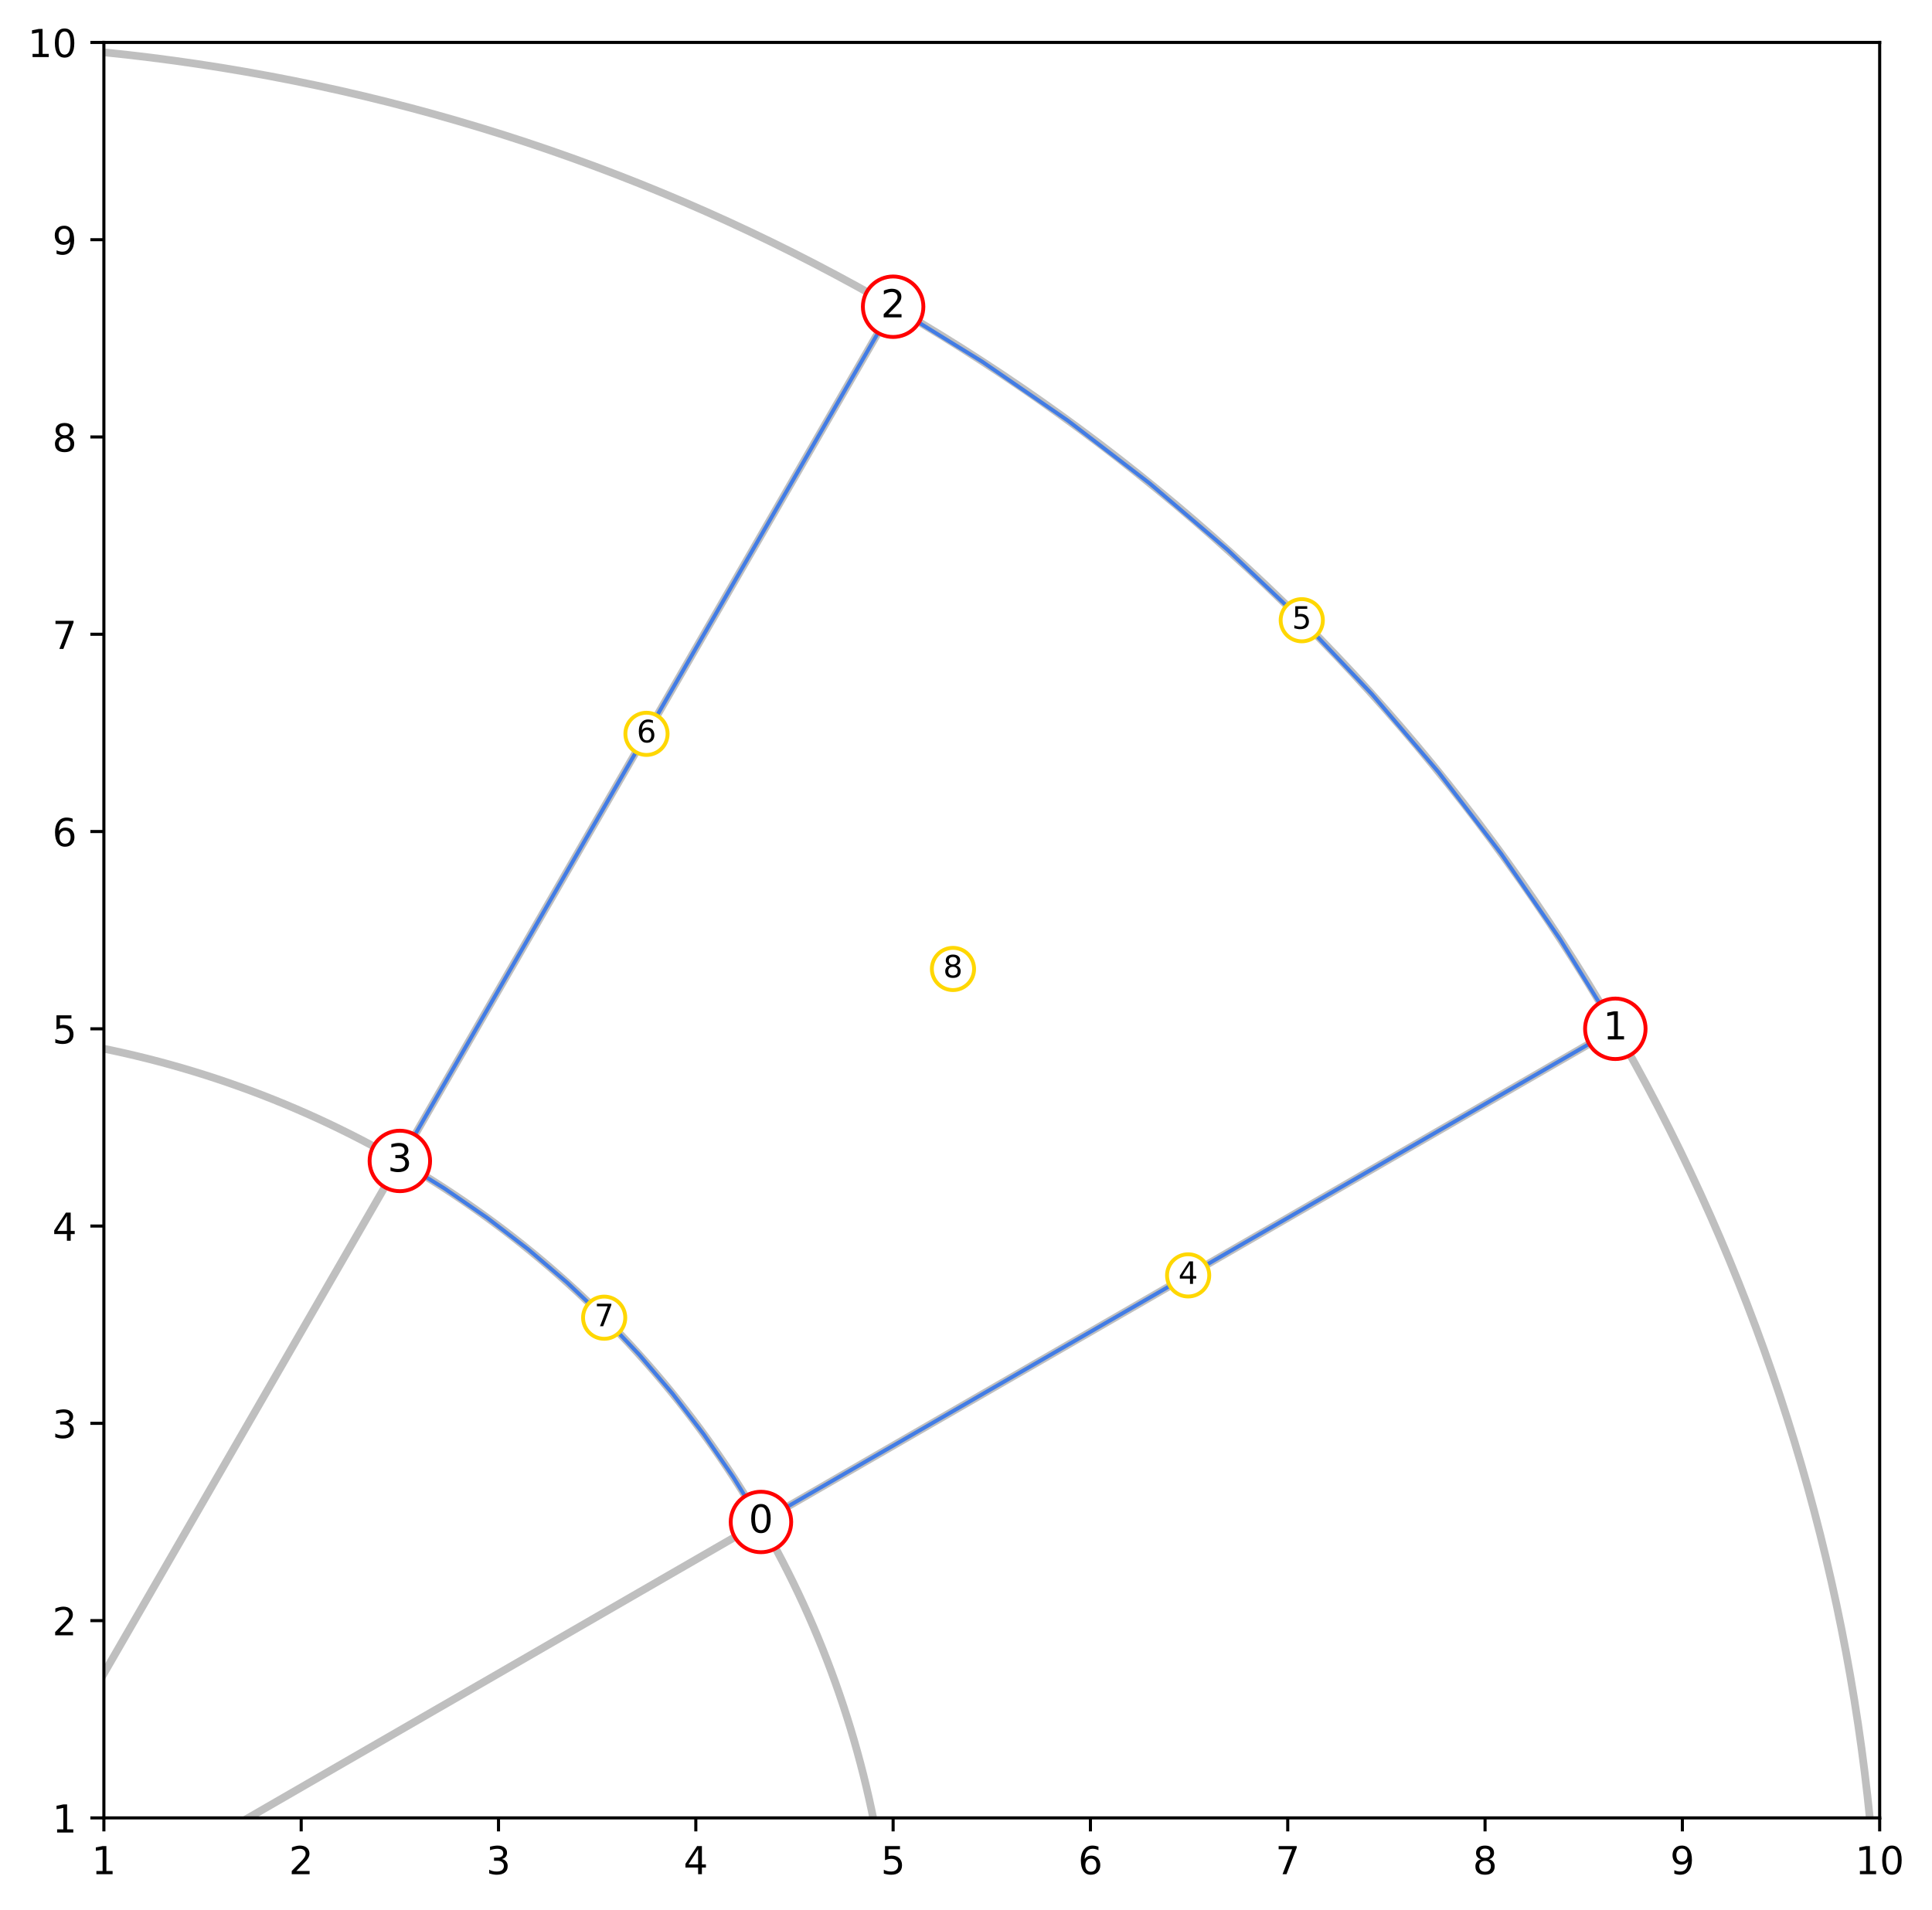
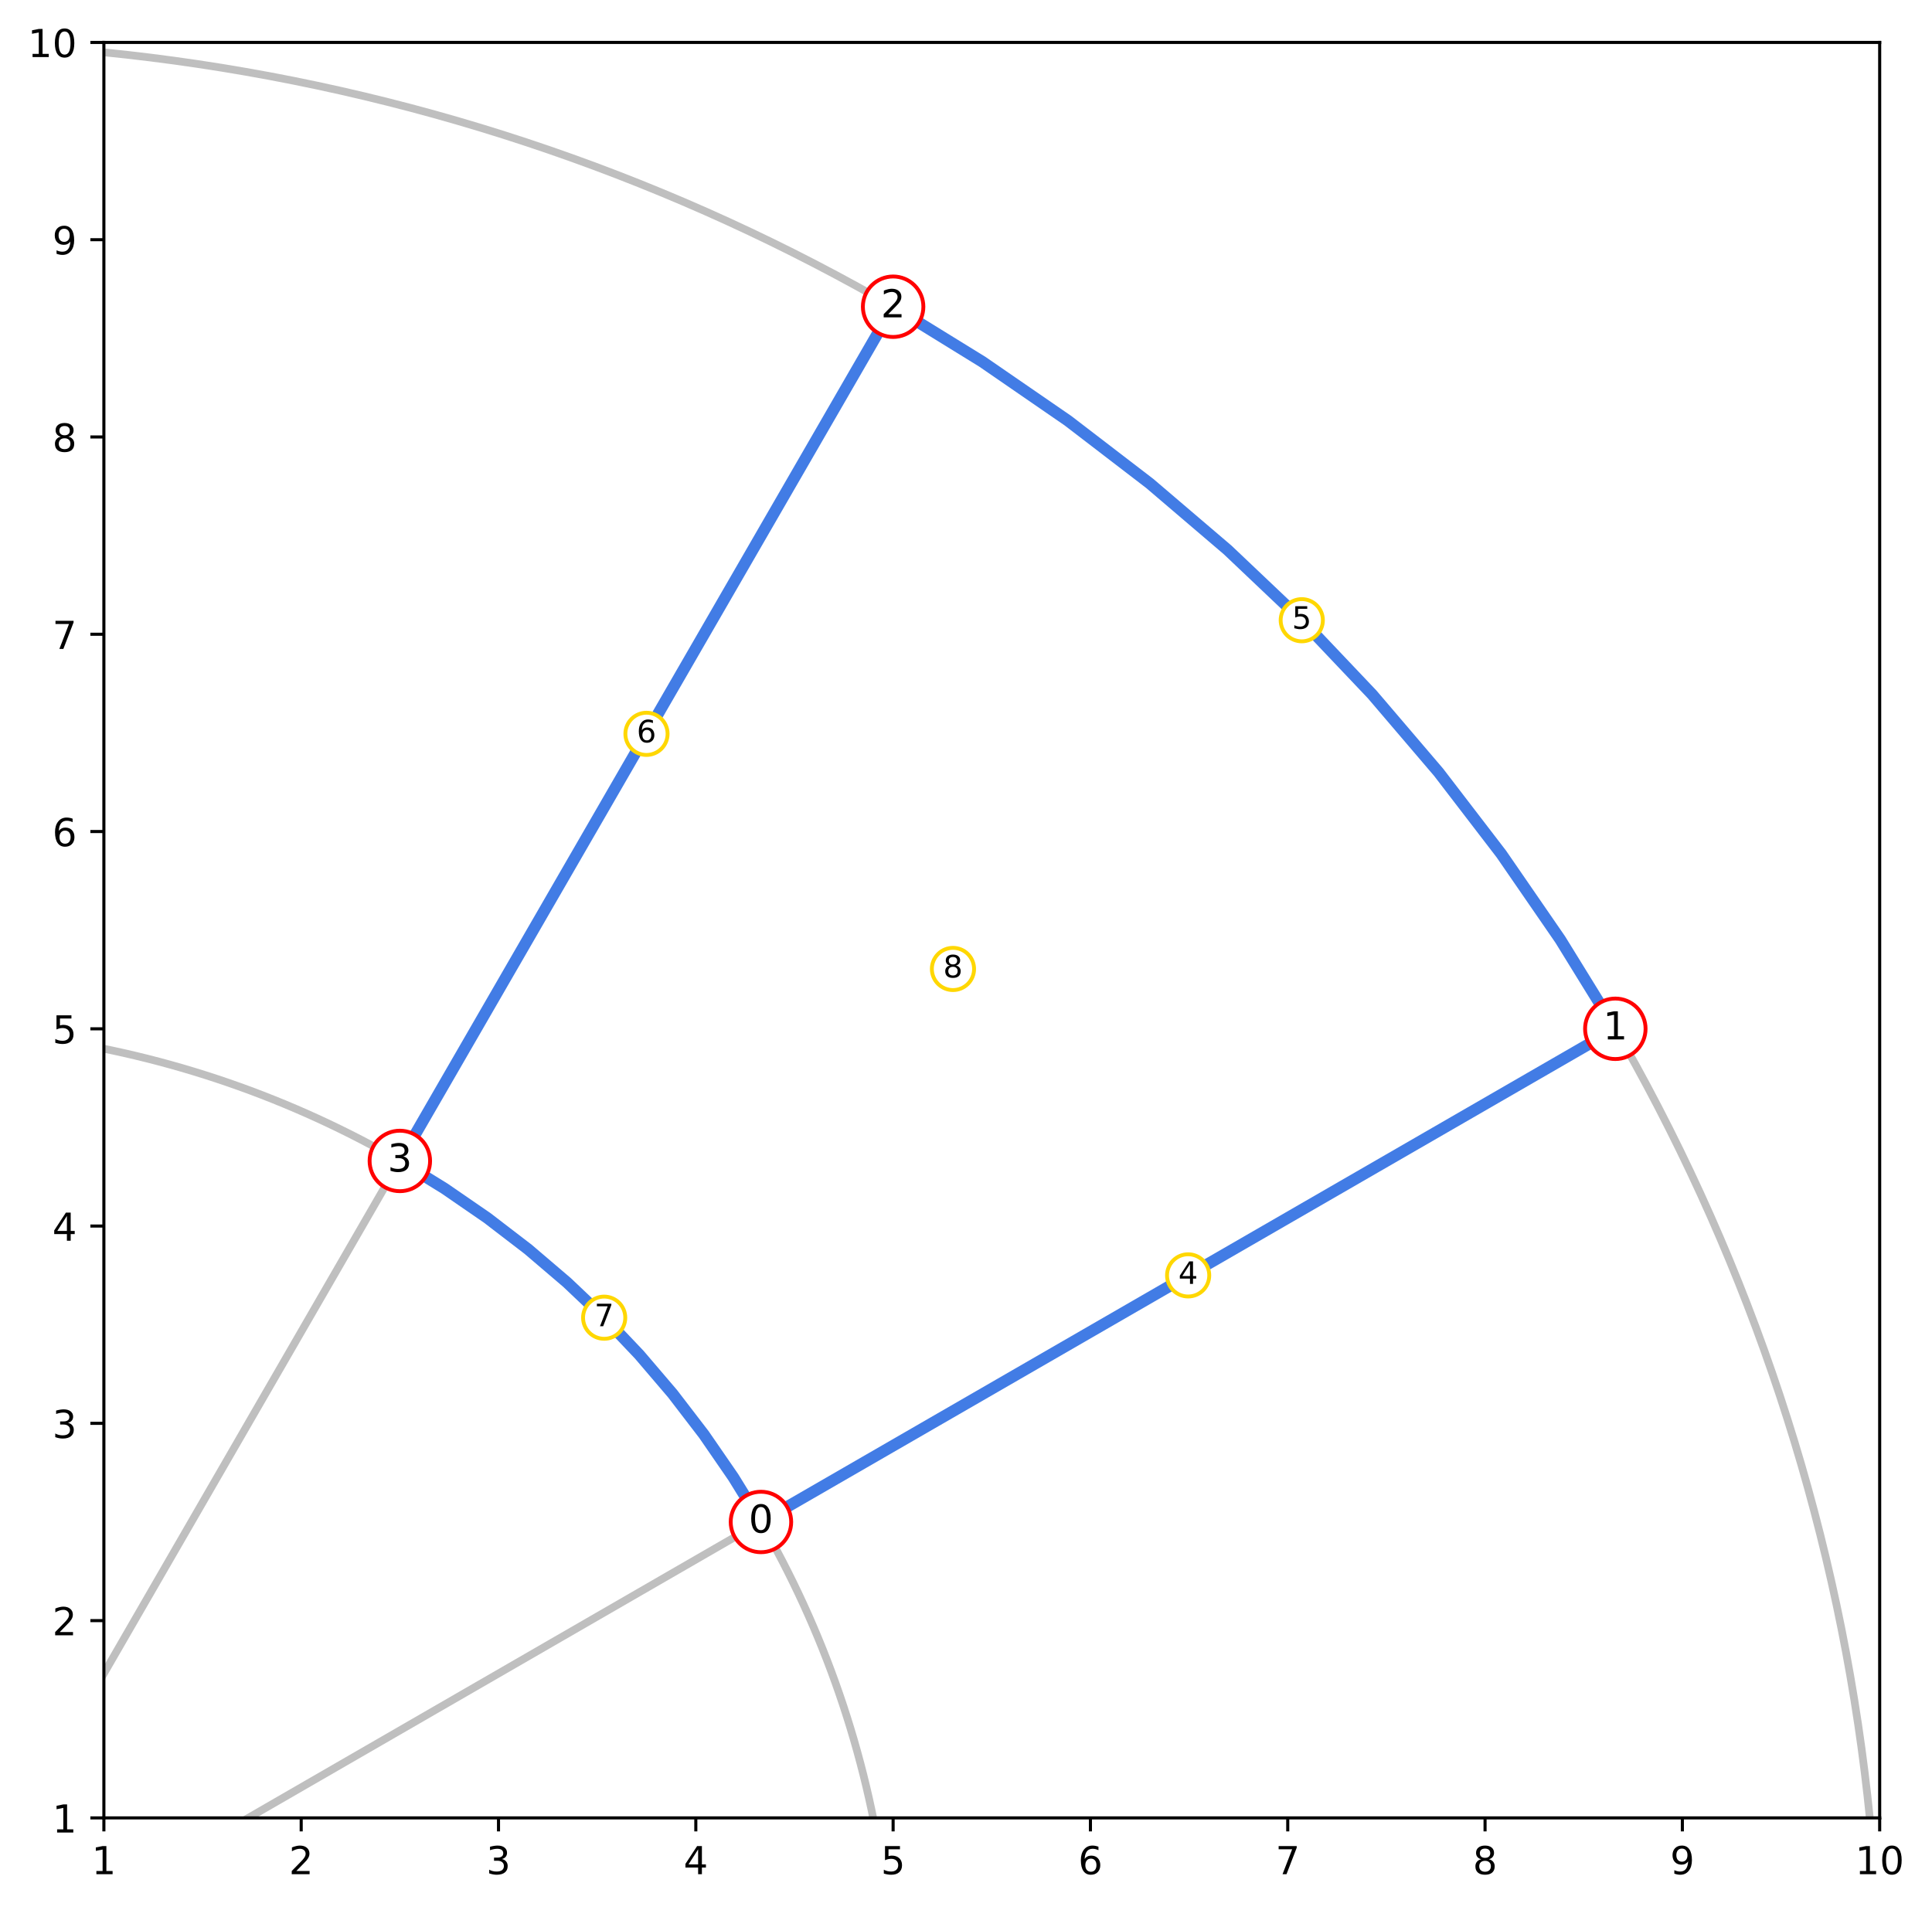
<svg xmlns="http://www.w3.org/2000/svg" xmlns:xlink="http://www.w3.org/1999/xlink" width="500.761pt" height="495.151pt" viewBox="0 0 500.761 495.151" version="1.1">
  <defs>
    <style type="text/css">*{stroke-linejoin: round; stroke-linecap: butt}</style>
  </defs>
  <g id="figure_1">
    <g id="patch_1">
      <path d="M 0 495.151  L 500.761 495.151  L 500.761 0  L 0 0  z " style="fill: #ffffff" />
    </g>
    <g id="axes_1">
      <g id="patch_2">
        <path d="M 26.925 471.273  L 487.199 471.273  L 487.199 10.999  L 26.925 10.999  z " style="fill: #ffffff" />
      </g>
      <g id="patch_3">
-         <path d="M -24.217 778.123  C 43.598 778.123 108.644 751.18 156.596 703.227  C 204.548 655.275 231.491 590.229 231.491 522.415  C 231.491 454.6 204.548 389.554 156.596 341.602  C 108.644 293.65 43.598 266.707 -24.217 266.707  C -92.031 266.707 -157.077 293.65 -205.029 341.602  C -252.981 389.554 -279.924 454.6 -279.924 522.415  C -279.924 590.229 -252.981 655.275 -205.029 703.227  C -157.077 751.18 -92.031 778.123 -24.217 778.123  " clip-path="url(#pf17a1211aa)" style="fill: none; stroke: #bfbfbf; stroke-width: 2; stroke-linejoin: miter" />
+         <path d="M -24.217 778.123  C 43.598 778.123 108.644 751.18 156.596 703.227  C 204.548 655.275 231.491 590.229 231.491 522.415  C 231.491 454.6 204.548 389.554 156.596 341.602  C 108.644 293.65 43.598 266.707 -24.217 266.707  C -92.031 266.707 -157.077 293.65 -205.029 341.602  C -252.981 389.554 -279.924 454.6 -279.924 522.415  C -279.924 590.229 -252.981 655.275 -205.029 703.227  C -157.077 751.18 -92.031 778.123 -24.217 778.123  " clip-path="url(#pc2c777990f)" style="fill: none; stroke: #bfbfbf; stroke-width: 2; stroke-linejoin: miter" />
      </g>
      <g id="patch_4">
-         <path d="M -24.217 1033.83  C 111.412 1033.83 241.505 979.944 337.409 884.04  C 433.313 788.136 487.199 658.044 487.199 522.415  C 487.199 386.786 433.313 256.694 337.409 160.789  C 241.505 64.885 111.412 10.999 -24.217 10.999  C -159.846 10.999 -289.938 64.885 -385.842 160.789  C -481.746 256.694 -535.632 386.786 -535.632 522.415  C -535.632 658.044 -481.746 788.136 -385.842 884.04  C -289.938 979.944 -159.846 1033.83 -24.217 1033.83  " clip-path="url(#pf17a1211aa)" style="fill: none; stroke: #bfbfbf; stroke-width: 2; stroke-linejoin: miter" />
+         <path d="M -24.217 1033.83  C 111.412 1033.83 241.505 979.944 337.409 884.04  C 433.313 788.136 487.199 658.044 487.199 522.415  C 487.199 386.786 433.313 256.694 337.409 160.789  C 241.505 64.885 111.412 10.999 -24.217 10.999  C -159.846 10.999 -289.938 64.885 -385.842 160.789  C -481.746 256.694 -535.632 386.786 -535.632 522.415  C -535.632 658.044 -481.746 788.136 -385.842 884.04  C -289.938 979.944 -159.846 1033.83 -24.217 1033.83  " clip-path="url(#pc2c777990f)" style="fill: none; stroke: #bfbfbf; stroke-width: 2; stroke-linejoin: miter" />
      </g>
      <g id="patch_5">
-         <path d="M 21.273 496.151  L 418.682 266.707  " clip-path="url(#pf17a1211aa)" style="fill: none; stroke: #bfbfbf; stroke-width: 2; stroke-linejoin: miter" />
+         <path d="M 21.273 496.151  L 418.682 266.707  " clip-path="url(#pc2c777990f)" style="fill: none; stroke: #bfbfbf; stroke-width: 2; stroke-linejoin: miter" />
      </g>
      <g id="patch_6">
-         <path d="M -1 482.202  L 231.491 79.516  " clip-path="url(#pf17a1211aa)" style="fill: none; stroke: #bfbfbf; stroke-width: 2; stroke-linejoin: miter" />
+         <path d="M -1 482.202  L 231.491 79.516  " clip-path="url(#pc2c777990f)" style="fill: none; stroke: #bfbfbf; stroke-width: 2; stroke-linejoin: miter" />
      </g>
      <g id="patch_7">
-         <path d="M 418.682 266.707  L 396.537 279.492  L 374.392 292.278  L 352.247 305.063  L 330.103 317.849  L 307.958 330.634  L 285.813 343.419  L 263.668 356.205  L 241.523 368.99  L 219.378 381.775  L 197.233 394.561  " clip-path="url(#pf17a1211aa)" style="fill: none; stroke: #427ce5; stroke-linejoin: miter" />
+         <path d="M 418.682 266.707  L 396.537 279.492  L 374.392 292.278  L 352.247 305.063  L 330.103 317.849  L 307.958 330.634  L 285.813 343.419  L 263.668 356.205  L 241.523 368.99  L 219.378 381.775  L 197.233 394.561  " clip-path="url(#pc2c777990f)" style="fill: none; stroke: #427ce5; stroke-width: 3; stroke-linejoin: miter" />
      </g>
      <g id="patch_8">
-         <path d="M 231.491 79.516  L 254.646 93.799  L 276.816 109.068  L 297.999 125.323  L 318.197 142.563  L 337.409 160.789  L 355.635 180.001  L 372.876 200.199  L 389.13 221.383  L 404.399 243.552  L 418.682 266.707  " clip-path="url(#pf17a1211aa)" style="fill: none; stroke: #427ce5; stroke-linejoin: miter" />
+         <path d="M 231.491 79.516  L 254.646 93.799  L 276.816 109.068  L 297.999 125.323  L 318.197 142.563  L 337.409 160.789  L 355.635 180.001  L 372.876 200.199  L 389.13 221.383  L 404.399 243.552  L 418.682 266.707  " clip-path="url(#pc2c777990f)" style="fill: none; stroke: #427ce5; stroke-width: 3; stroke-linejoin: miter" />
      </g>
      <g id="patch_9">
-         <path d="M 103.637 300.965  L 116.423 278.82  L 129.208 256.675  L 141.993 234.53  L 154.779 212.386  L 167.564 190.241  L 180.35 168.096  L 193.135 145.951  L 205.92 123.806  L 218.706 101.661  L 231.491 79.516  " clip-path="url(#pf17a1211aa)" style="fill: none; stroke: #427ce5; stroke-linejoin: miter" />
+         <path d="M 103.637 300.965  L 116.423 278.82  L 129.208 256.675  L 141.993 234.53  L 154.779 212.386  L 167.564 190.241  L 180.35 168.096  L 193.135 145.951  L 205.92 123.806  L 218.706 101.661  L 231.491 79.516  " clip-path="url(#pc2c777990f)" style="fill: none; stroke: #427ce5; stroke-width: 3; stroke-linejoin: miter" />
      </g>
      <g id="patch_10">
-         <path d="M 197.233 394.561  L 190.091 382.983  L 182.457 371.899  L 174.329 361.307  L 165.709 351.208  L 156.596 341.602  L 146.99 332.489  L 136.891 323.869  L 126.3 315.741  L 115.215 308.107  L 103.637 300.965  " clip-path="url(#pf17a1211aa)" style="fill: none; stroke: #427ce5; stroke-linejoin: miter" />
+         <path d="M 197.233 394.561  L 190.091 382.983  L 182.457 371.899  L 174.329 361.307  L 165.709 351.208  L 156.596 341.602  L 146.99 332.489  L 136.891 323.869  L 126.3 315.741  L 115.215 308.107  L 103.637 300.965  " clip-path="url(#pc2c777990f)" style="fill: none; stroke: #427ce5; stroke-width: 3; stroke-linejoin: miter" />
      </g>
      <g id="matplotlib.axis_1">
        <g id="xtick_1">
          <g id="line2d_1">
            <defs>
-               <path id="m38da9b1809" d="M 0 0  L 0 3.5  " style="stroke: #000000; stroke-width: 0.8" />
+               <path id="mf92a984ed9" d="M 0 0  L 0 3.5  " style="stroke: #000000; stroke-width: 0.8" />
            </defs>
            <g>
-               <use xlink:href="#m38da9b1809" x="26.925" y="471.273" style="stroke: #000000; stroke-width: 0.8" />
+               <use xlink:href="#mf92a984ed9" x="26.925" y="471.273" style="stroke: #000000; stroke-width: 0.8" />
            </g>
          </g>
          <g id="text_1">
            <g transform="translate(23.74375 485.8716)scale(0.1 -0.1)">
              <defs>
                <path id="DejaVuSans-31" d="M 794 531  L 1825 531  L 1825 4091  L 703 3866  L 703 4441  L 1819 4666  L 2450 4666  L 2450 531  L 3481 531  L 3481 0  L 794 0  L 794 531  z " transform="scale(0.015625)" />
              </defs>
              <use xlink:href="#DejaVuSans-31" />
            </g>
          </g>
        </g>
        <g id="xtick_2">
          <g id="line2d_2">
            <g>
-               <use xlink:href="#m38da9b1809" x="78.067" y="471.273" style="stroke: #000000; stroke-width: 0.8" />
+               <use xlink:href="#mf92a984ed9" x="78.067" y="471.273" style="stroke: #000000; stroke-width: 0.8" />
            </g>
          </g>
          <g id="text_2">
            <g transform="translate(74.8853 485.8716)scale(0.1 -0.1)">
              <defs>
                <path id="DejaVuSans-32" d="M 1228 531  L 3431 531  L 3431 0  L 469 0  L 469 531  Q 828 903 1448 1529  Q 2069 2156 2228 2338  Q 2531 2678 2651 2914  Q 2772 3150 2772 3378  Q 2772 3750 2511 3984  Q 2250 4219 1831 4219  Q 1534 4219 1204 4116  Q 875 4013 500 3803  L 500 4441  Q 881 4594 1212 4672  Q 1544 4750 1819 4750  Q 2544 4750 2975 4387  Q 3406 4025 3406 3419  Q 3406 3131 3298 2873  Q 3191 2616 2906 2266  Q 2828 2175 2409 1742  Q 1991 1309 1228 531  z " transform="scale(0.015625)" />
              </defs>
              <use xlink:href="#DejaVuSans-32" />
            </g>
          </g>
        </g>
        <g id="xtick_3">
          <g id="line2d_3">
            <g>
-               <use xlink:href="#m38da9b1809" x="129.208" y="471.273" style="stroke: #000000; stroke-width: 0.8" />
+               <use xlink:href="#mf92a984ed9" x="129.208" y="471.273" style="stroke: #000000; stroke-width: 0.8" />
            </g>
          </g>
          <g id="text_3">
            <g transform="translate(126.0269 485.8716)scale(0.1 -0.1)">
              <defs>
                <path id="DejaVuSans-33" d="M 2597 2516  Q 3050 2419 3304 2112  Q 3559 1806 3559 1356  Q 3559 666 3084 287  Q 2609 -91 1734 -91  Q 1441 -91 1130 -33  Q 819 25 488 141  L 488 750  Q 750 597 1062 519  Q 1375 441 1716 441  Q 2309 441 2620 675  Q 2931 909 2931 1356  Q 2931 1769 2642 2001  Q 2353 2234 1838 2234  L 1294 2234  L 1294 2753  L 1863 2753  Q 2328 2753 2575 2939  Q 2822 3125 2822 3475  Q 2822 3834 2567 4026  Q 2313 4219 1838 4219  Q 1578 4219 1281 4162  Q 984 4106 628 3988  L 628 4550  Q 988 4650 1302 4700  Q 1616 4750 1894 4750  Q 2613 4750 3031 4423  Q 3450 4097 3450 3541  Q 3450 3153 3228 2886  Q 3006 2619 2597 2516  z " transform="scale(0.015625)" />
              </defs>
              <use xlink:href="#DejaVuSans-33" />
            </g>
          </g>
        </g>
        <g id="xtick_4">
          <g id="line2d_4">
            <g>
-               <use xlink:href="#m38da9b1809" x="180.35" y="471.273" style="stroke: #000000; stroke-width: 0.8" />
+               <use xlink:href="#mf92a984ed9" x="180.35" y="471.273" style="stroke: #000000; stroke-width: 0.8" />
            </g>
          </g>
          <g id="text_4">
            <g transform="translate(177.1684 485.8716)scale(0.1 -0.1)">
              <defs>
                <path id="DejaVuSans-34" d="M 2419 4116  L 825 1625  L 2419 1625  L 2419 4116  z M 2253 4666  L 3047 4666  L 3047 1625  L 3713 1625  L 3713 1100  L 3047 1100  L 3047 0  L 2419 0  L 2419 1100  L 313 1100  L 313 1709  L 2253 4666  z " transform="scale(0.015625)" />
              </defs>
              <use xlink:href="#DejaVuSans-34" />
            </g>
          </g>
        </g>
        <g id="xtick_5">
          <g id="line2d_5">
            <g>
-               <use xlink:href="#m38da9b1809" x="231.491" y="471.273" style="stroke: #000000; stroke-width: 0.8" />
+               <use xlink:href="#mf92a984ed9" x="231.491" y="471.273" style="stroke: #000000; stroke-width: 0.8" />
            </g>
          </g>
          <g id="text_5">
            <g transform="translate(228.31 485.8716)scale(0.1 -0.1)">
              <defs>
                <path id="DejaVuSans-35" d="M 691 4666  L 3169 4666  L 3169 4134  L 1269 4134  L 1269 2991  Q 1406 3038 1543 3061  Q 1681 3084 1819 3084  Q 2600 3084 3056 2656  Q 3513 2228 3513 1497  Q 3513 744 3044 326  Q 2575 -91 1722 -91  Q 1428 -91 1123 -41  Q 819 9 494 109  L 494 744  Q 775 591 1075 516  Q 1375 441 1709 441  Q 2250 441 2565 725  Q 2881 1009 2881 1497  Q 2881 1984 2565 2268  Q 2250 2553 1709 2553  Q 1456 2553 1204 2497  Q 953 2441 691 2322  L 691 4666  z " transform="scale(0.015625)" />
              </defs>
              <use xlink:href="#DejaVuSans-35" />
            </g>
          </g>
        </g>
        <g id="xtick_6">
          <g id="line2d_6">
            <g>
-               <use xlink:href="#m38da9b1809" x="282.633" y="471.273" style="stroke: #000000; stroke-width: 0.8" />
+               <use xlink:href="#mf92a984ed9" x="282.633" y="471.273" style="stroke: #000000; stroke-width: 0.8" />
            </g>
          </g>
          <g id="text_6">
            <g transform="translate(279.4515 485.8716)scale(0.1 -0.1)">
              <defs>
                <path id="DejaVuSans-36" d="M 2113 2584  Q 1688 2584 1439 2293  Q 1191 2003 1191 1497  Q 1191 994 1439 701  Q 1688 409 2113 409  Q 2538 409 2786 701  Q 3034 994 3034 1497  Q 3034 2003 2786 2293  Q 2538 2584 2113 2584  z M 3366 4563  L 3366 3988  Q 3128 4100 2886 4159  Q 2644 4219 2406 4219  Q 1781 4219 1451 3797  Q 1122 3375 1075 2522  Q 1259 2794 1537 2939  Q 1816 3084 2150 3084  Q 2853 3084 3261 2657  Q 3669 2231 3669 1497  Q 3669 778 3244 343  Q 2819 -91 2113 -91  Q 1303 -91 875 529  Q 447 1150 447 2328  Q 447 3434 972 4092  Q 1497 4750 2381 4750  Q 2619 4750 2861 4703  Q 3103 4656 3366 4563  z " transform="scale(0.015625)" />
              </defs>
              <use xlink:href="#DejaVuSans-36" />
            </g>
          </g>
        </g>
        <g id="xtick_7">
          <g id="line2d_7">
            <g>
-               <use xlink:href="#m38da9b1809" x="333.774" y="471.273" style="stroke: #000000; stroke-width: 0.8" />
+               <use xlink:href="#mf92a984ed9" x="333.774" y="471.273" style="stroke: #000000; stroke-width: 0.8" />
            </g>
          </g>
          <g id="text_7">
            <g transform="translate(330.5931 485.8716)scale(0.1 -0.1)">
              <defs>
                <path id="DejaVuSans-37" d="M 525 4666  L 3525 4666  L 3525 4397  L 1831 0  L 1172 0  L 2766 4134  L 525 4134  L 525 4666  z " transform="scale(0.015625)" />
              </defs>
              <use xlink:href="#DejaVuSans-37" />
            </g>
          </g>
        </g>
        <g id="xtick_8">
          <g id="line2d_8">
            <g>
-               <use xlink:href="#m38da9b1809" x="384.916" y="471.273" style="stroke: #000000; stroke-width: 0.8" />
+               <use xlink:href="#mf92a984ed9" x="384.916" y="471.273" style="stroke: #000000; stroke-width: 0.8" />
            </g>
          </g>
          <g id="text_8">
            <g transform="translate(381.7346 485.8716)scale(0.1 -0.1)">
              <defs>
                <path id="DejaVuSans-38" d="M 2034 2216  Q 1584 2216 1326 1975  Q 1069 1734 1069 1313  Q 1069 891 1326 650  Q 1584 409 2034 409  Q 2484 409 2743 651  Q 3003 894 3003 1313  Q 3003 1734 2745 1975  Q 2488 2216 2034 2216  z M 1403 2484  Q 997 2584 770 2862  Q 544 3141 544 3541  Q 544 4100 942 4425  Q 1341 4750 2034 4750  Q 2731 4750 3128 4425  Q 3525 4100 3525 3541  Q 3525 3141 3298 2862  Q 3072 2584 2669 2484  Q 3125 2378 3379 2068  Q 3634 1759 3634 1313  Q 3634 634 3220 271  Q 2806 -91 2034 -91  Q 1263 -91 848 271  Q 434 634 434 1313  Q 434 1759 690 2068  Q 947 2378 1403 2484  z M 1172 3481  Q 1172 3119 1398 2916  Q 1625 2713 2034 2713  Q 2441 2713 2670 2916  Q 2900 3119 2900 3481  Q 2900 3844 2670 4047  Q 2441 4250 2034 4250  Q 1625 4250 1398 4047  Q 1172 3844 1172 3481  z " transform="scale(0.015625)" />
              </defs>
              <use xlink:href="#DejaVuSans-38" />
            </g>
          </g>
        </g>
        <g id="xtick_9">
          <g id="line2d_9">
            <g>
-               <use xlink:href="#m38da9b1809" x="436.057" y="471.273" style="stroke: #000000; stroke-width: 0.8" />
+               <use xlink:href="#mf92a984ed9" x="436.057" y="471.273" style="stroke: #000000; stroke-width: 0.8" />
            </g>
          </g>
          <g id="text_9">
            <g transform="translate(432.8762 485.8716)scale(0.1 -0.1)">
              <defs>
                <path id="DejaVuSans-39" d="M 703 97  L 703 672  Q 941 559 1184 500  Q 1428 441 1663 441  Q 2288 441 2617 861  Q 2947 1281 2994 2138  Q 2813 1869 2534 1725  Q 2256 1581 1919 1581  Q 1219 1581 811 2004  Q 403 2428 403 3163  Q 403 3881 828 4315  Q 1253 4750 1959 4750  Q 2769 4750 3195 4129  Q 3622 3509 3622 2328  Q 3622 1225 3098 567  Q 2575 -91 1691 -91  Q 1453 -91 1209 -44  Q 966 3 703 97  z M 1959 2075  Q 2384 2075 2632 2365  Q 2881 2656 2881 3163  Q 2881 3666 2632 3958  Q 2384 4250 1959 4250  Q 1534 4250 1286 3958  Q 1038 3666 1038 3163  Q 1038 2656 1286 2365  Q 1534 2075 1959 2075  z " transform="scale(0.015625)" />
              </defs>
              <use xlink:href="#DejaVuSans-39" />
            </g>
          </g>
        </g>
        <g id="xtick_10">
          <g id="line2d_10">
            <g>
-               <use xlink:href="#m38da9b1809" x="487.199" y="471.273" style="stroke: #000000; stroke-width: 0.8" />
+               <use xlink:href="#mf92a984ed9" x="487.199" y="471.273" style="stroke: #000000; stroke-width: 0.8" />
            </g>
          </g>
          <g id="text_10">
            <g transform="translate(480.8365 485.8716)scale(0.1 -0.1)">
              <defs>
                <path id="DejaVuSans-30" d="M 2034 4250  Q 1547 4250 1301 3770  Q 1056 3291 1056 2328  Q 1056 1369 1301 889  Q 1547 409 2034 409  Q 2525 409 2770 889  Q 3016 1369 3016 2328  Q 3016 3291 2770 3770  Q 2525 4250 2034 4250  z M 2034 4750  Q 2819 4750 3233 4129  Q 3647 3509 3647 2328  Q 3647 1150 3233 529  Q 2819 -91 2034 -91  Q 1250 -91 836 529  Q 422 1150 422 2328  Q 422 3509 836 4129  Q 1250 4750 2034 4750  z " transform="scale(0.015625)" />
              </defs>
              <use xlink:href="#DejaVuSans-31" />
              <use xlink:href="#DejaVuSans-30" x="63.623" />
            </g>
          </g>
        </g>
      </g>
      <g id="matplotlib.axis_2">
        <g id="ytick_1">
          <g id="line2d_11">
            <defs>
-               <path id="m32e23302cf" d="M 0 0  L -3.5 0  " style="stroke: #000000; stroke-width: 0.8" />
+               <path id="m495e4ac234" d="M 0 0  L -3.5 0  " style="stroke: #000000; stroke-width: 0.8" />
            </defs>
            <g>
-               <use xlink:href="#m32e23302cf" x="26.925" y="471.273" style="stroke: #000000; stroke-width: 0.8" />
+               <use xlink:href="#m495e4ac234" x="26.925" y="471.273" style="stroke: #000000; stroke-width: 0.8" />
            </g>
          </g>
          <g id="text_11">
            <g transform="translate(13.5625 475.0724)scale(0.1 -0.1)">
              <use xlink:href="#DejaVuSans-31" />
            </g>
          </g>
        </g>
        <g id="ytick_2">
          <g id="line2d_12">
            <g>
-               <use xlink:href="#m32e23302cf" x="26.925" y="420.132" style="stroke: #000000; stroke-width: 0.8" />
+               <use xlink:href="#m495e4ac234" x="26.925" y="420.132" style="stroke: #000000; stroke-width: 0.8" />
            </g>
          </g>
          <g id="text_12">
            <g transform="translate(13.5625 423.9309)scale(0.1 -0.1)">
              <use xlink:href="#DejaVuSans-32" />
            </g>
          </g>
        </g>
        <g id="ytick_3">
          <g id="line2d_13">
            <g>
-               <use xlink:href="#m32e23302cf" x="26.925" y="368.99" style="stroke: #000000; stroke-width: 0.8" />
+               <use xlink:href="#m495e4ac234" x="26.925" y="368.99" style="stroke: #000000; stroke-width: 0.8" />
            </g>
          </g>
          <g id="text_13">
            <g transform="translate(13.5625 372.7893)scale(0.1 -0.1)">
              <use xlink:href="#DejaVuSans-33" />
            </g>
          </g>
        </g>
        <g id="ytick_4">
          <g id="line2d_14">
            <g>
-               <use xlink:href="#m32e23302cf" x="26.925" y="317.849" style="stroke: #000000; stroke-width: 0.8" />
+               <use xlink:href="#m495e4ac234" x="26.925" y="317.849" style="stroke: #000000; stroke-width: 0.8" />
            </g>
          </g>
          <g id="text_14">
            <g transform="translate(13.5625 321.6478)scale(0.1 -0.1)">
              <use xlink:href="#DejaVuSans-34" />
            </g>
          </g>
        </g>
        <g id="ytick_5">
          <g id="line2d_15">
            <g>
-               <use xlink:href="#m32e23302cf" x="26.925" y="266.707" style="stroke: #000000; stroke-width: 0.8" />
+               <use xlink:href="#m495e4ac234" x="26.925" y="266.707" style="stroke: #000000; stroke-width: 0.8" />
            </g>
          </g>
          <g id="text_15">
            <g transform="translate(13.5625 270.5062)scale(0.1 -0.1)">
              <use xlink:href="#DejaVuSans-35" />
            </g>
          </g>
        </g>
        <g id="ytick_6">
          <g id="line2d_16">
            <g>
-               <use xlink:href="#m32e23302cf" x="26.925" y="215.565" style="stroke: #000000; stroke-width: 0.8" />
+               <use xlink:href="#m495e4ac234" x="26.925" y="215.565" style="stroke: #000000; stroke-width: 0.8" />
            </g>
          </g>
          <g id="text_16">
            <g transform="translate(13.5625 219.3646)scale(0.1 -0.1)">
              <use xlink:href="#DejaVuSans-36" />
            </g>
          </g>
        </g>
        <g id="ytick_7">
          <g id="line2d_17">
            <g>
-               <use xlink:href="#m32e23302cf" x="26.925" y="164.424" style="stroke: #000000; stroke-width: 0.8" />
+               <use xlink:href="#m495e4ac234" x="26.925" y="164.424" style="stroke: #000000; stroke-width: 0.8" />
            </g>
          </g>
          <g id="text_17">
            <g transform="translate(13.5625 168.2231)scale(0.1 -0.1)">
              <use xlink:href="#DejaVuSans-37" />
            </g>
          </g>
        </g>
        <g id="ytick_8">
          <g id="line2d_18">
            <g>
-               <use xlink:href="#m32e23302cf" x="26.925" y="113.282" style="stroke: #000000; stroke-width: 0.8" />
+               <use xlink:href="#m495e4ac234" x="26.925" y="113.282" style="stroke: #000000; stroke-width: 0.8" />
            </g>
          </g>
          <g id="text_18">
            <g transform="translate(13.5625 117.0815)scale(0.1 -0.1)">
              <use xlink:href="#DejaVuSans-38" />
            </g>
          </g>
        </g>
        <g id="ytick_9">
          <g id="line2d_19">
            <g>
-               <use xlink:href="#m32e23302cf" x="26.925" y="62.141" style="stroke: #000000; stroke-width: 0.8" />
+               <use xlink:href="#m495e4ac234" x="26.925" y="62.141" style="stroke: #000000; stroke-width: 0.8" />
            </g>
          </g>
          <g id="text_19">
            <g transform="translate(13.5625 65.93999)scale(0.1 -0.1)">
              <use xlink:href="#DejaVuSans-39" />
            </g>
          </g>
        </g>
        <g id="ytick_10">
          <g id="line2d_20">
            <g>
-               <use xlink:href="#m32e23302cf" x="26.925" y="10.999" style="stroke: #000000; stroke-width: 0.8" />
+               <use xlink:href="#m495e4ac234" x="26.925" y="10.999" style="stroke: #000000; stroke-width: 0.8" />
            </g>
          </g>
          <g id="text_20">
            <g transform="translate(7.2 14.79844)scale(0.1 -0.1)">
              <use xlink:href="#DejaVuSans-31" />
              <use xlink:href="#DejaVuSans-30" x="63.623" />
            </g>
          </g>
        </g>
      </g>
      <g id="patch_11">
        <path d="M 26.925 471.273  L 26.925 10.999  " style="fill: none; stroke: #000000; stroke-width: 0.8; stroke-linejoin: miter; stroke-linecap: square" />
      </g>
      <g id="patch_12">
        <path d="M 487.199 471.273  L 487.199 10.999  " style="fill: none; stroke: #000000; stroke-width: 0.8; stroke-linejoin: miter; stroke-linecap: square" />
      </g>
      <g id="patch_13">
        <path d="M 26.925 471.273  L 487.199 471.273  " style="fill: none; stroke: #000000; stroke-width: 0.8; stroke-linejoin: miter; stroke-linecap: square" />
      </g>
      <g id="patch_14">
        <path d="M 26.925 10.999  L 487.199 10.999  " style="fill: none; stroke: #000000; stroke-width: 0.8; stroke-linejoin: miter; stroke-linecap: square" />
      </g>
      <g id="text_21">
        <g id="patch_15">
          <path d="M 197.233 402.4  C 199.312 402.4 201.306 401.574 202.776 400.104  C 204.246 398.634 205.072 396.64 205.072 394.561  C 205.072 392.482 204.246 390.488 202.776 389.018  C 201.306 387.548 199.312 386.722 197.233 386.722  C 195.154 386.722 193.16 387.548 191.69 389.018  C 190.22 390.488 189.394 392.482 189.394 394.561  C 189.394 396.64 190.22 398.634 191.69 400.104  C 193.16 401.574 195.154 402.4 197.233 402.4  z " style="fill: #ffffff; stroke: #ff0000; stroke-linejoin: miter" />
        </g>
        <g transform="translate(194.0516 397.3202)scale(0.1 -0.1)">
          <use xlink:href="#DejaVuSans-30" />
        </g>
      </g>
      <g id="text_22">
        <g id="patch_16">
          <path d="M 418.682 274.546  C 420.761 274.546 422.755 273.72 424.225 272.25  C 425.695 270.78 426.521 268.786 426.521 266.707  C 426.521 264.628 425.695 262.634 424.225 261.164  C 422.755 259.694 420.761 258.868 418.682 258.868  C 416.603 258.868 414.609 259.694 413.139 261.164  C 411.669 262.634 410.843 264.628 410.843 266.707  C 410.843 268.786 411.669 270.78 413.139 272.25  C 414.609 273.72 416.603 274.546 418.682 274.546  z " style="fill: #ffffff; stroke: #ff0000; stroke-linejoin: miter" />
        </g>
        <g transform="translate(415.501 269.4664)scale(0.1 -0.1)">
          <use xlink:href="#DejaVuSans-31" />
        </g>
      </g>
      <g id="text_23">
        <g id="patch_17">
          <path d="M 231.491 87.355  C 233.57 87.355 235.564 86.529 237.034 85.059  C 238.504 83.589 239.33 81.595 239.33 79.516  C 239.33 77.437 238.504 75.443 237.034 73.973  C 235.564 72.503 233.57 71.677 231.491 71.677  C 229.412 71.677 227.418 72.503 225.948 73.973  C 224.478 75.443 223.652 77.437 223.652 79.516  C 223.652 81.595 224.478 83.589 225.948 85.059  C 227.418 86.529 229.412 87.355 231.491 87.355  z " style="fill: #ffffff; stroke: #ff0000; stroke-linejoin: miter" />
        </g>
        <g transform="translate(228.31 82.27528)scale(0.1 -0.1)">
          <use xlink:href="#DejaVuSans-32" />
        </g>
      </g>
      <g id="text_24">
        <g id="patch_18">
          <path d="M 103.637 308.804  C 105.716 308.804 107.71 307.978 109.18 306.508  C 110.65 305.038 111.476 303.044 111.476 300.965  C 111.476 298.886 110.65 296.892 109.18 295.422  C 107.71 293.952 105.716 293.126 103.637 293.126  C 101.558 293.126 99.564 293.952 98.094 295.422  C 96.624 296.892 95.798 298.886 95.798 300.965  C 95.798 303.044 96.624 305.038 98.094 306.508  C 99.564 307.978 101.558 308.804 103.637 308.804  z " style="fill: #ffffff; stroke: #ff0000; stroke-linejoin: miter" />
        </g>
        <g transform="translate(100.4561 303.7247)scale(0.1 -0.1)">
          <use xlink:href="#DejaVuSans-33" />
        </g>
      </g>
      <g id="text_25">
        <g id="patch_19">
          <path d="M 307.958 336.105  C 309.409 336.105 310.8 335.529 311.826 334.503  C 312.852 333.477 313.429 332.085 313.429 330.634  C 313.429 329.183 312.852 327.791 311.826 326.765  C 310.8 325.739 309.409 325.163 307.958 325.163  C 306.507 325.163 305.115 325.739 304.089 326.765  C 303.063 327.791 302.486 329.183 302.486 330.634  C 302.486 332.085 303.063 333.477 304.089 334.503  C 305.115 335.529 306.507 336.105 307.958 336.105  z " style="fill: #ffffff; stroke: #ffd700; stroke-linejoin: miter" />
        </g>
        <g transform="translate(305.4126 332.8414)scale(0.08 -0.08)">
          <use xlink:href="#DejaVuSans-34" />
        </g>
      </g>
      <g id="text_26">
        <g id="patch_20">
          <path d="M 337.409 166.261  C 338.86 166.261 340.252 165.684 341.278 164.658  C 342.304 163.632 342.88 162.24 342.88 160.789  C 342.88 159.338 342.304 157.947 341.278 156.921  C 340.252 155.895 338.86 155.318 337.409 155.318  C 335.958 155.318 334.566 155.895 333.54 156.921  C 332.514 157.947 331.938 159.338 331.938 160.789  C 331.938 162.24 332.514 163.632 333.54 164.658  C 334.566 165.684 335.958 166.261 337.409 166.261  z " style="fill: #ffffff; stroke: #ffd700; stroke-linejoin: miter" />
        </g>
        <g transform="translate(334.8638 162.9969)scale(0.08 -0.08)">
          <use xlink:href="#DejaVuSans-35" />
        </g>
      </g>
      <g id="text_27">
        <g id="patch_21">
          <path d="M 167.564 195.712  C 169.015 195.712 170.407 195.135 171.433 194.109  C 172.459 193.083 173.036 191.692 173.036 190.241  C 173.036 188.79 172.459 187.398 171.433 186.372  C 170.407 185.346 169.015 184.769 167.564 184.769  C 166.113 184.769 164.722 185.346 163.696 186.372  C 162.67 187.398 162.093 188.79 162.093 190.241  C 162.093 191.692 162.67 193.083 163.696 194.109  C 164.722 195.135 166.113 195.712 167.564 195.712  z " style="fill: #ffffff; stroke: #ffd700; stroke-linejoin: miter" />
        </g>
        <g transform="translate(165.0193 192.4481)scale(0.08 -0.08)">
          <use xlink:href="#DejaVuSans-36" />
        </g>
      </g>
      <g id="text_28">
        <g id="patch_22">
          <path d="M 156.596 347.073  C 158.047 347.073 159.439 346.497 160.465 345.471  C 161.491 344.445 162.067 343.053 162.067 341.602  C 162.067 340.151 161.491 338.759 160.465 337.733  C 159.439 336.707 158.047 336.131 156.596 336.131  C 155.145 336.131 153.753 336.707 152.727 337.733  C 151.701 338.759 151.125 340.151 151.125 341.602  C 151.125 343.053 151.701 344.445 152.727 345.471  C 153.753 346.497 155.145 347.073 156.596 347.073  z " style="fill: #ffffff; stroke: #ffd700; stroke-linejoin: miter" />
        </g>
        <g transform="translate(154.0511 343.8096)scale(0.08 -0.08)">
          <use xlink:href="#DejaVuSans-37" />
        </g>
      </g>
      <g id="text_29">
        <g id="patch_23">
          <path d="M 247.002 256.667  C 248.453 256.667 249.845 256.09 250.871 255.064  C 251.897 254.038 252.474 252.647 252.474 251.196  C 252.474 249.745 251.897 248.353 250.871 247.327  C 249.845 246.301 248.453 245.724 247.002 245.724  C 245.551 245.724 244.16 246.301 243.134 247.327  C 242.108 248.353 241.531 249.745 241.531 251.196  C 241.531 252.647 242.108 254.038 243.134 255.064  C 244.16 256.09 245.551 256.667 247.002 256.667  z " style="fill: #ffffff; stroke: #ffd700; stroke-linejoin: miter" />
        </g>
        <g transform="translate(244.4575 253.4032)scale(0.08 -0.08)">
          <use xlink:href="#DejaVuSans-38" />
        </g>
      </g>
    </g>
  </g>
  <defs>
-     <clipPath id="pf17a1211aa">
+     <clipPath id="pc2c777990f">
      <rect x="26.925" y="10.999" width="460.274" height="460.274" />
    </clipPath>
  </defs>
</svg>
